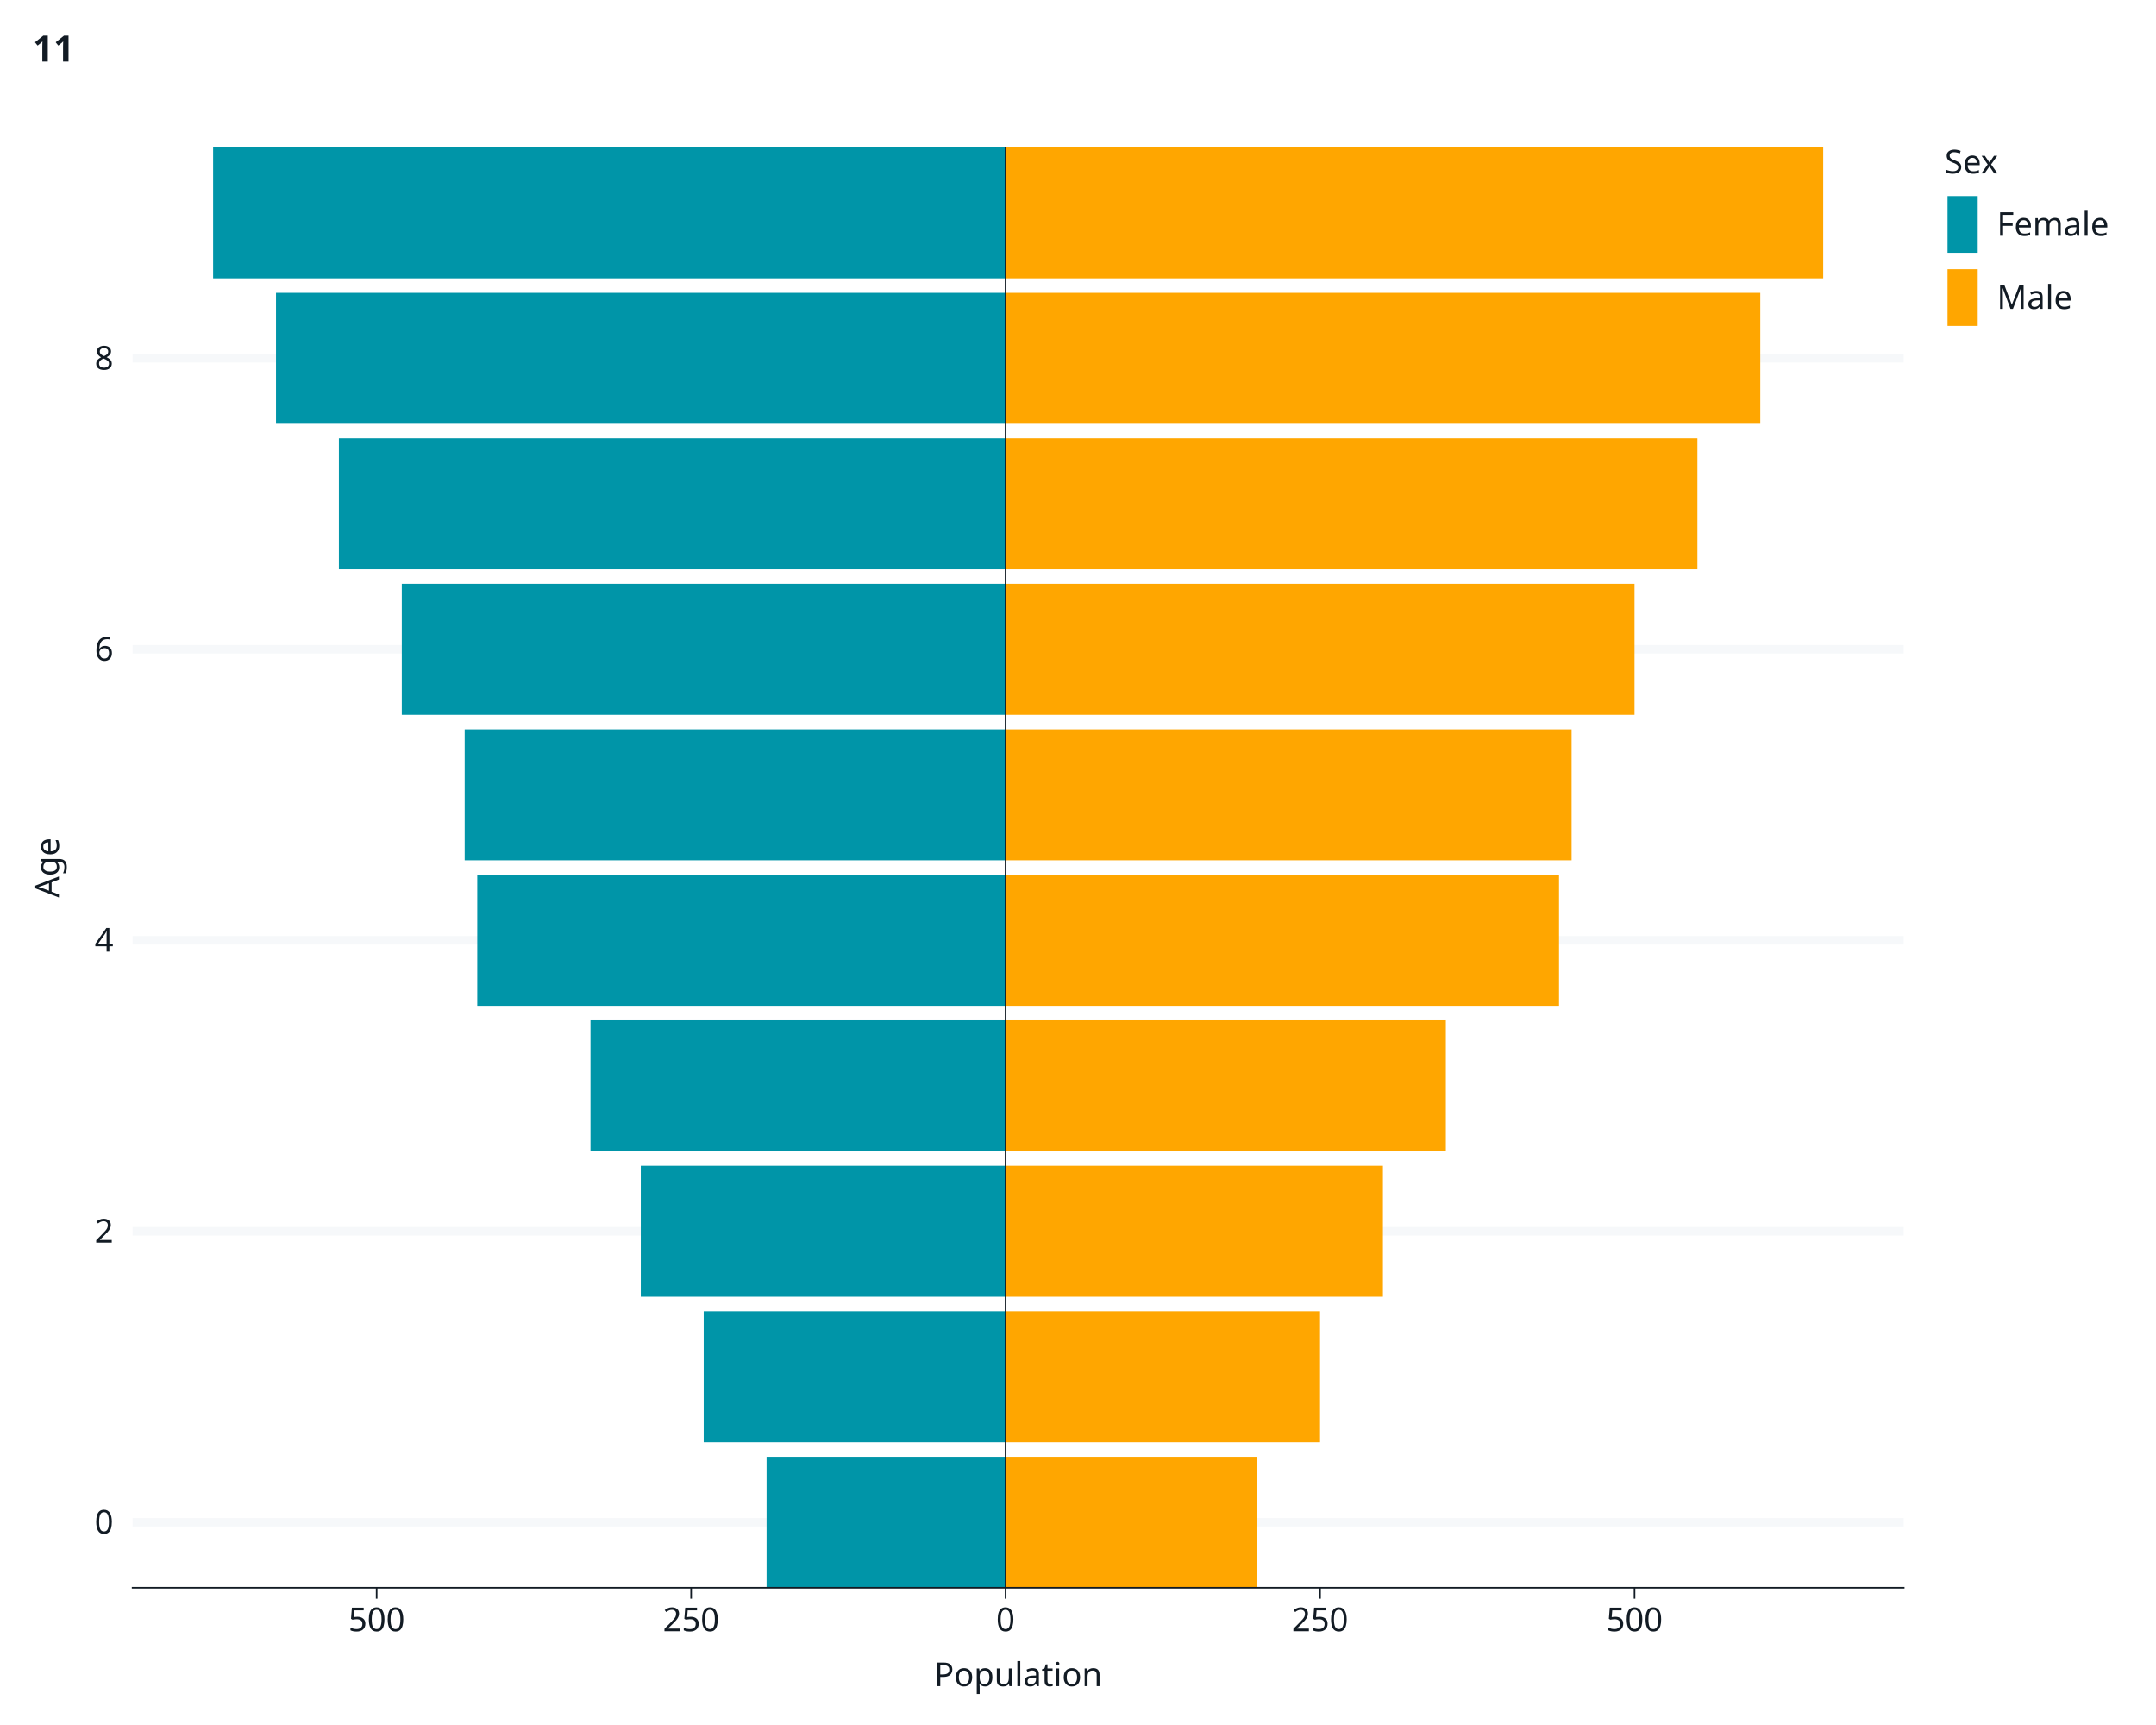
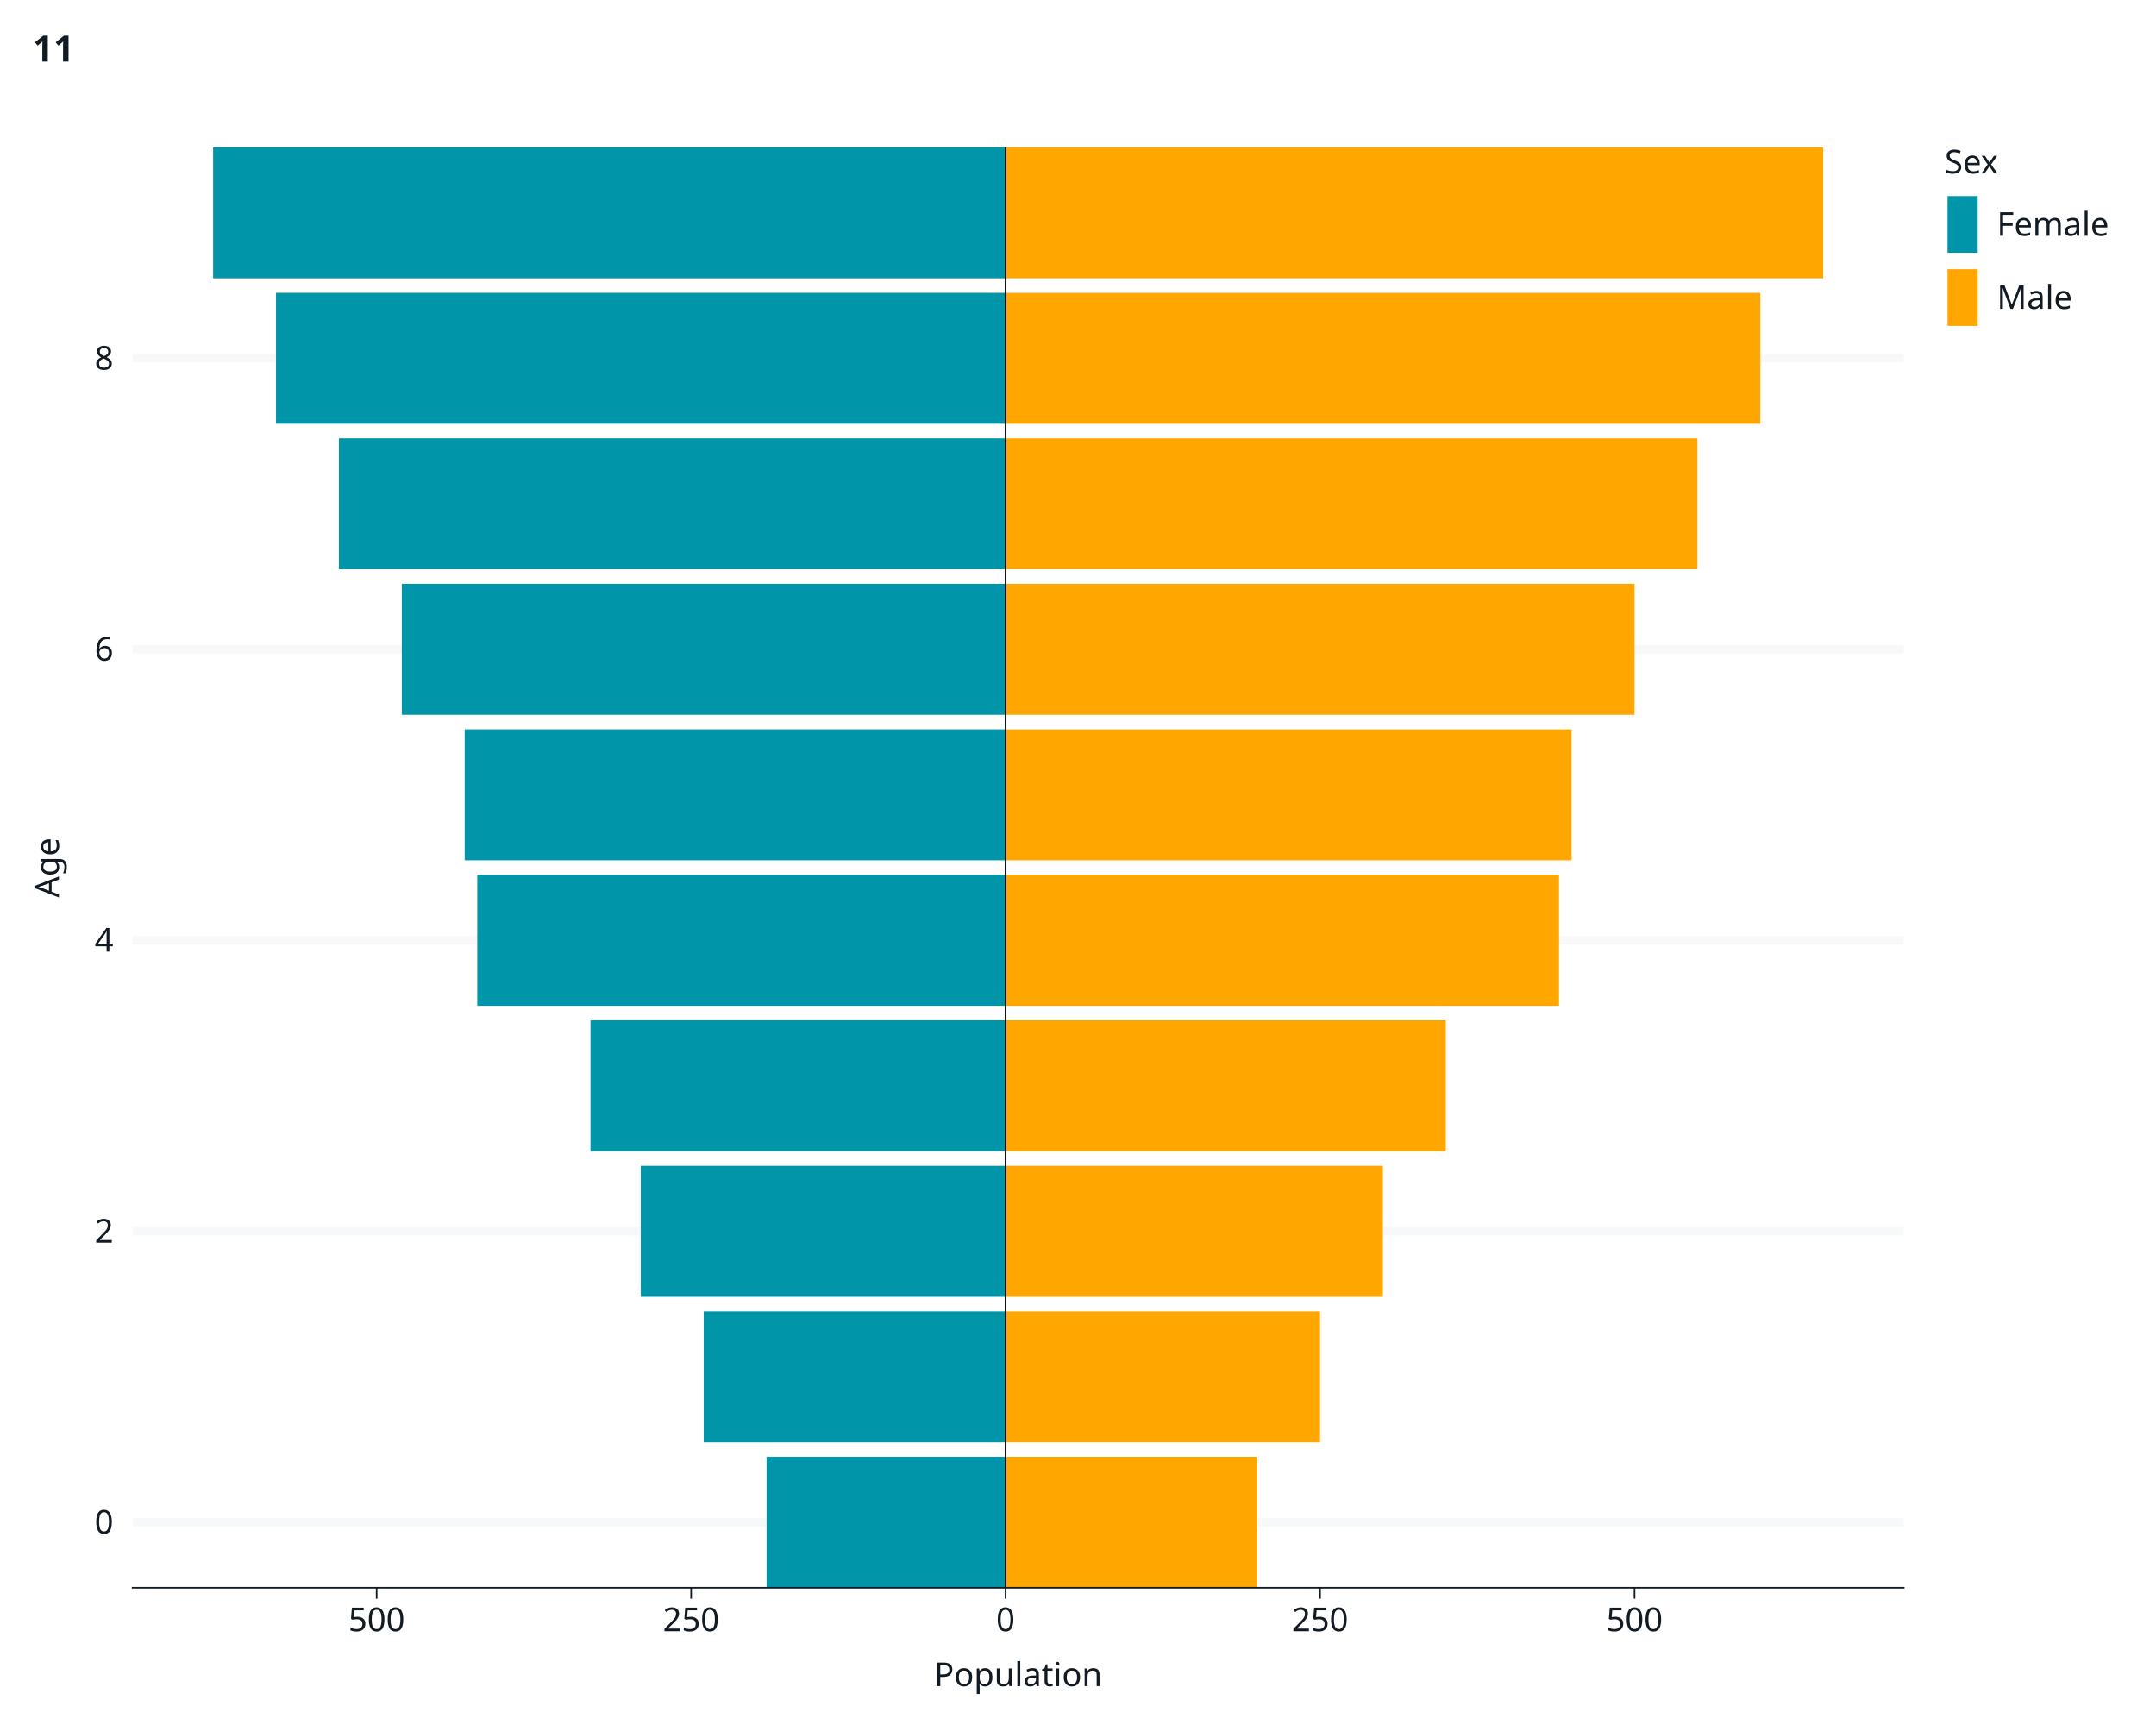
<svg xmlns="http://www.w3.org/2000/svg" class="svglite" data-engine-version="2.0" width="720.00pt" height="576.00pt" viewBox="0 0 720.00 576.00">
  <defs>
    <style type="text/css">
    .svglite line, .svglite polyline, .svglite polygon, .svglite path, .svglite rect, .svglite circle {
      fill: none;
      stroke: #000000;
      stroke-linecap: round;
      stroke-linejoin: round;
      stroke-miterlimit: 10.00;
    }
  </style>
  </defs>
  <rect width="100%" height="100%" style="stroke: none; fill: #FFFFFF;" />
  <defs>
    <clipPath id="cpMC4wMHw3MjAuMDB8MC4wMHw1NzYuMDA=">
      <rect x="0.00" y="0.00" width="720.00" height="576.00" />
    </clipPath>
  </defs>
  <g clip-path="url(#cpMC4wMHw3MjAuMDB8MC4wMHw1NzYuMDA=)">
    <rect x="0.00" y="0.00" width="720.00" height="576.00" style="stroke-width: 1.07; stroke: #FFFFFF; fill: #FFFFFF;" />
    <rect x="44.28" y="49.20" width="591.46" height="480.98" style="stroke-width: 1.07; stroke: #FFFFFF; fill: #FFFFFF;" />
    <polyline points="73.27,530.17 73.27,49.20 " style="stroke-width: 2.84; stroke: none; stroke-linecap: butt;" />
    <polyline points="178.29,530.17 178.29,49.20 " style="stroke-width: 2.84; stroke: none; stroke-linecap: butt;" />
    <polyline points="283.30,530.17 283.30,49.20 " style="stroke-width: 2.84; stroke: none; stroke-linecap: butt;" />
    <polyline points="388.32,530.17 388.32,49.20 " style="stroke-width: 2.84; stroke: none; stroke-linecap: butt;" />
    <polyline points="493.34,530.17 493.34,49.20 " style="stroke-width: 2.84; stroke: none; stroke-linecap: butt;" />
    <polyline points="598.36,530.17 598.36,49.20 " style="stroke-width: 2.84; stroke: none; stroke-linecap: butt;" />
    <polyline points="44.28,508.31 635.75,508.31 " style="stroke-width: 2.84; stroke: #F6F8FA; stroke-linecap: butt;" />
    <polyline points="44.28,411.14 635.75,411.14 " style="stroke-width: 2.84; stroke: #F6F8FA; stroke-linecap: butt;" />
    <polyline points="44.28,313.98 635.75,313.98 " style="stroke-width: 2.84; stroke: #F6F8FA; stroke-linecap: butt;" />
    <polyline points="44.28,216.81 635.75,216.81 " style="stroke-width: 2.84; stroke: #F6F8FA; stroke-linecap: butt;" />
    <polyline points="44.28,119.64 635.75,119.64 " style="stroke-width: 2.84; stroke: #F6F8FA; stroke-linecap: butt;" />
    <polyline points="125.78,530.17 125.78,49.20 " style="stroke-width: 2.84; stroke: none; stroke-linecap: butt;" />
    <polyline points="230.80,530.17 230.80,49.20 " style="stroke-width: 2.84; stroke: none; stroke-linecap: butt;" />
    <polyline points="335.81,530.17 335.81,49.20 " style="stroke-width: 2.84; stroke: none; stroke-linecap: butt;" />
    <polyline points="440.83,530.17 440.83,49.20 " style="stroke-width: 2.84; stroke: none; stroke-linecap: butt;" />
    <polyline points="545.85,530.17 545.85,49.20 " style="stroke-width: 2.84; stroke: none; stroke-linecap: butt;" />
    <rect x="335.81" y="486.45" width="84.01" height="43.73" style="stroke-width: 1.41; stroke: none; stroke-linecap: butt; stroke-linejoin: miter; fill: #FFA600;" />
    <rect x="335.81" y="437.86" width="105.02" height="43.73" style="stroke-width: 1.41; stroke: none; stroke-linecap: butt; stroke-linejoin: miter; fill: #FFA600;" />
    <rect x="335.81" y="389.28" width="126.02" height="43.73" style="stroke-width: 1.41; stroke: none; stroke-linecap: butt; stroke-linejoin: miter; fill: #FFA600;" />
    <rect x="335.81" y="340.70" width="147.03" height="43.73" style="stroke-width: 1.41; stroke: none; stroke-linecap: butt; stroke-linejoin: miter; fill: #FFA600;" />
    <rect x="335.81" y="292.11" width="184.83" height="43.73" style="stroke-width: 1.41; stroke: none; stroke-linecap: butt; stroke-linejoin: miter; fill: #FFA600;" />
    <rect x="335.81" y="243.53" width="189.03" height="43.73" style="stroke-width: 1.41; stroke: none; stroke-linecap: butt; stroke-linejoin: miter; fill: #FFA600;" />
    <rect x="335.81" y="194.95" width="210.04" height="43.73" style="stroke-width: 1.41; stroke: none; stroke-linecap: butt; stroke-linejoin: miter; fill: #FFA600;" />
    <rect x="335.81" y="146.36" width="231.04" height="43.73" style="stroke-width: 1.41; stroke: none; stroke-linecap: butt; stroke-linejoin: miter; fill: #FFA600;" />
    <rect x="335.81" y="97.78" width="252.04" height="43.73" style="stroke-width: 1.41; stroke: none; stroke-linecap: butt; stroke-linejoin: miter; fill: #FFA600;" />
    <rect x="335.81" y="49.20" width="273.05" height="43.73" style="stroke-width: 1.41; stroke: none; stroke-linecap: butt; stroke-linejoin: miter; fill: #FFA600;" />
    <rect x="256.00" y="486.45" width="79.81" height="43.73" style="stroke-width: 1.41; stroke: none; stroke-linecap: butt; stroke-linejoin: miter; fill: #0095A8;" />
    <rect x="235.00" y="437.86" width="100.82" height="43.73" style="stroke-width: 1.41; stroke: none; stroke-linecap: butt; stroke-linejoin: miter; fill: #0095A8;" />
    <rect x="213.99" y="389.28" width="121.82" height="43.73" style="stroke-width: 1.41; stroke: none; stroke-linecap: butt; stroke-linejoin: miter; fill: #0095A8;" />
    <rect x="197.19" y="340.70" width="138.62" height="43.73" style="stroke-width: 1.41; stroke: none; stroke-linecap: butt; stroke-linejoin: miter; fill: #0095A8;" />
    <rect x="159.38" y="292.11" width="176.43" height="43.73" style="stroke-width: 1.41; stroke: none; stroke-linecap: butt; stroke-linejoin: miter; fill: #0095A8;" />
    <rect x="155.18" y="243.53" width="180.63" height="43.73" style="stroke-width: 1.41; stroke: none; stroke-linecap: butt; stroke-linejoin: miter; fill: #0095A8;" />
    <rect x="134.18" y="194.95" width="201.64" height="43.73" style="stroke-width: 1.41; stroke: none; stroke-linecap: butt; stroke-linejoin: miter; fill: #0095A8;" />
    <rect x="113.17" y="146.36" width="222.64" height="43.73" style="stroke-width: 1.41; stroke: none; stroke-linecap: butt; stroke-linejoin: miter; fill: #0095A8;" />
    <rect x="92.17" y="97.78" width="243.64" height="43.73" style="stroke-width: 1.41; stroke: none; stroke-linecap: butt; stroke-linejoin: miter; fill: #0095A8;" />
    <rect x="71.17" y="49.20" width="264.65" height="43.73" style="stroke-width: 1.41; stroke: none; stroke-linecap: butt; stroke-linejoin: miter; fill: #0095A8;" />
-     <line x1="335.81" y1="530.17" x2="335.81" y2="49.20" style="stroke-width: 0.53; stroke: #121B24; stroke-linecap: butt;" />
+     <line x1="335.81" y1="530.17" x2="335.81" y2="49.20" style="stroke-width: 0.53; stroke-linecap: butt;" />
    <polyline points="44.28,530.17 44.28,49.20 " style="stroke-width: 0.53; stroke: none; stroke-linecap: square;" />
    <text x="37.89" y="512.10" text-anchor="end" style="font-size: 11.00px; fill: #121B24; font-family: sans;" textLength="6.12px" lengthAdjust="spacingAndGlyphs">0</text>
    <text x="37.89" y="414.93" text-anchor="end" style="font-size: 11.00px; fill: #121B24; font-family: sans;" textLength="6.12px" lengthAdjust="spacingAndGlyphs">2</text>
    <text x="37.89" y="317.76" text-anchor="end" style="font-size: 11.00px; fill: #121B24; font-family: sans;" textLength="6.12px" lengthAdjust="spacingAndGlyphs">4</text>
    <text x="37.89" y="220.59" text-anchor="end" style="font-size: 11.00px; fill: #121B24; font-family: sans;" textLength="6.12px" lengthAdjust="spacingAndGlyphs">6</text>
    <text x="37.89" y="123.43" text-anchor="end" style="font-size: 11.00px; fill: #121B24; font-family: sans;" textLength="6.12px" lengthAdjust="spacingAndGlyphs">8</text>
    <polyline points="40.63,508.31 44.28,508.31 " style="stroke-width: 0.53; stroke: none; stroke-linecap: butt;" />
    <polyline points="40.63,411.14 44.28,411.14 " style="stroke-width: 0.53; stroke: none; stroke-linecap: butt;" />
    <polyline points="40.63,313.98 44.28,313.98 " style="stroke-width: 0.53; stroke: none; stroke-linecap: butt;" />
    <polyline points="40.63,216.81 44.28,216.81 " style="stroke-width: 0.53; stroke: none; stroke-linecap: butt;" />
    <polyline points="40.63,119.64 44.28,119.64 " style="stroke-width: 0.53; stroke: none; stroke-linecap: butt;" />
    <polyline points="44.28,530.17 635.75,530.17 " style="stroke-width: 0.53; stroke: #121B24; stroke-linecap: square;" />
    <polyline points="125.78,533.83 125.78,530.17 " style="stroke-width: 0.53; stroke: #121B24; stroke-linecap: butt;" />
    <polyline points="230.80,533.83 230.80,530.17 " style="stroke-width: 0.53; stroke: #121B24; stroke-linecap: butt;" />
    <polyline points="335.81,533.83 335.81,530.17 " style="stroke-width: 0.53; stroke: #121B24; stroke-linecap: butt;" />
    <polyline points="440.83,533.83 440.83,530.17 " style="stroke-width: 0.53; stroke: #121B24; stroke-linecap: butt;" />
    <polyline points="545.85,533.83 545.85,530.17 " style="stroke-width: 0.53; stroke: #121B24; stroke-linecap: butt;" />
    <text x="125.78" y="544.68" text-anchor="middle" style="font-size: 11.00px; fill: #121B24; font-family: sans;" textLength="18.35px" lengthAdjust="spacingAndGlyphs">500</text>
    <text x="230.80" y="544.68" text-anchor="middle" style="font-size: 11.00px; fill: #121B24; font-family: sans;" textLength="18.35px" lengthAdjust="spacingAndGlyphs">250</text>
    <text x="335.81" y="544.68" text-anchor="middle" style="font-size: 11.00px; fill: #121B24; font-family: sans;" textLength="6.12px" lengthAdjust="spacingAndGlyphs">0</text>
    <text x="440.83" y="544.68" text-anchor="middle" style="font-size: 11.00px; fill: #121B24; font-family: sans;" textLength="18.35px" lengthAdjust="spacingAndGlyphs">250</text>
    <text x="545.85" y="544.68" text-anchor="middle" style="font-size: 11.00px; fill: #121B24; font-family: sans;" textLength="18.35px" lengthAdjust="spacingAndGlyphs">500</text>
    <text x="340.01" y="563.02" text-anchor="middle" style="font-size: 11.00px; fill: #121B24; font-family: sans;" textLength="51.99px" lengthAdjust="spacingAndGlyphs">Population</text>
    <text transform="translate(19.67,289.68) rotate(-90)" text-anchor="middle" style="font-size: 11.00px; fill: #121B24; font-family: sans;" textLength="19.58px" lengthAdjust="spacingAndGlyphs">Age</text>
    <rect x="641.23" y="49.20" width="56.86" height="68.79" style="stroke-width: 1.07; stroke: #FFFFFF; fill: #FFFFFF;" />
    <text x="649.44" y="57.91" style="font-size: 11.00px; fill: #121B24; font-family: sans;" textLength="18.96px" lengthAdjust="spacingAndGlyphs">Sex</text>
    <rect x="649.44" y="64.53" width="11.96" height="20.81" style="stroke-width: 1.07; stroke: #FFFFFF; fill: #FFFFFF;" />
    <rect x="650.38" y="65.46" width="10.08" height="18.94" style="stroke-width: 1.41; stroke: none; stroke-linecap: butt; stroke-linejoin: miter; fill: #0095A8;" />
    <rect x="649.44" y="88.96" width="11.96" height="20.81" style="stroke-width: 1.07; stroke: #FFFFFF; fill: #FFFFFF;" />
    <rect x="650.38" y="89.89" width="10.08" height="18.94" style="stroke-width: 1.41; stroke: none; stroke-linecap: butt; stroke-linejoin: miter; fill: #FFA600;" />
    <text x="666.88" y="78.72" style="font-size: 11.00px; fill: #121B24; font-family: sans;" textLength="36.68px" lengthAdjust="spacingAndGlyphs">Female</text>
    <text x="666.88" y="103.15" style="font-size: 11.00px; fill: #121B24; font-family: sans;" textLength="23.85px" lengthAdjust="spacingAndGlyphs">Male</text>
    <text x="10.96" y="20.54" style="font-size: 12.10px; font-weight: bold; fill: #121B24; font-family: sans;" textLength="13.46px" lengthAdjust="spacingAndGlyphs">11</text>
  </g>
</svg>
